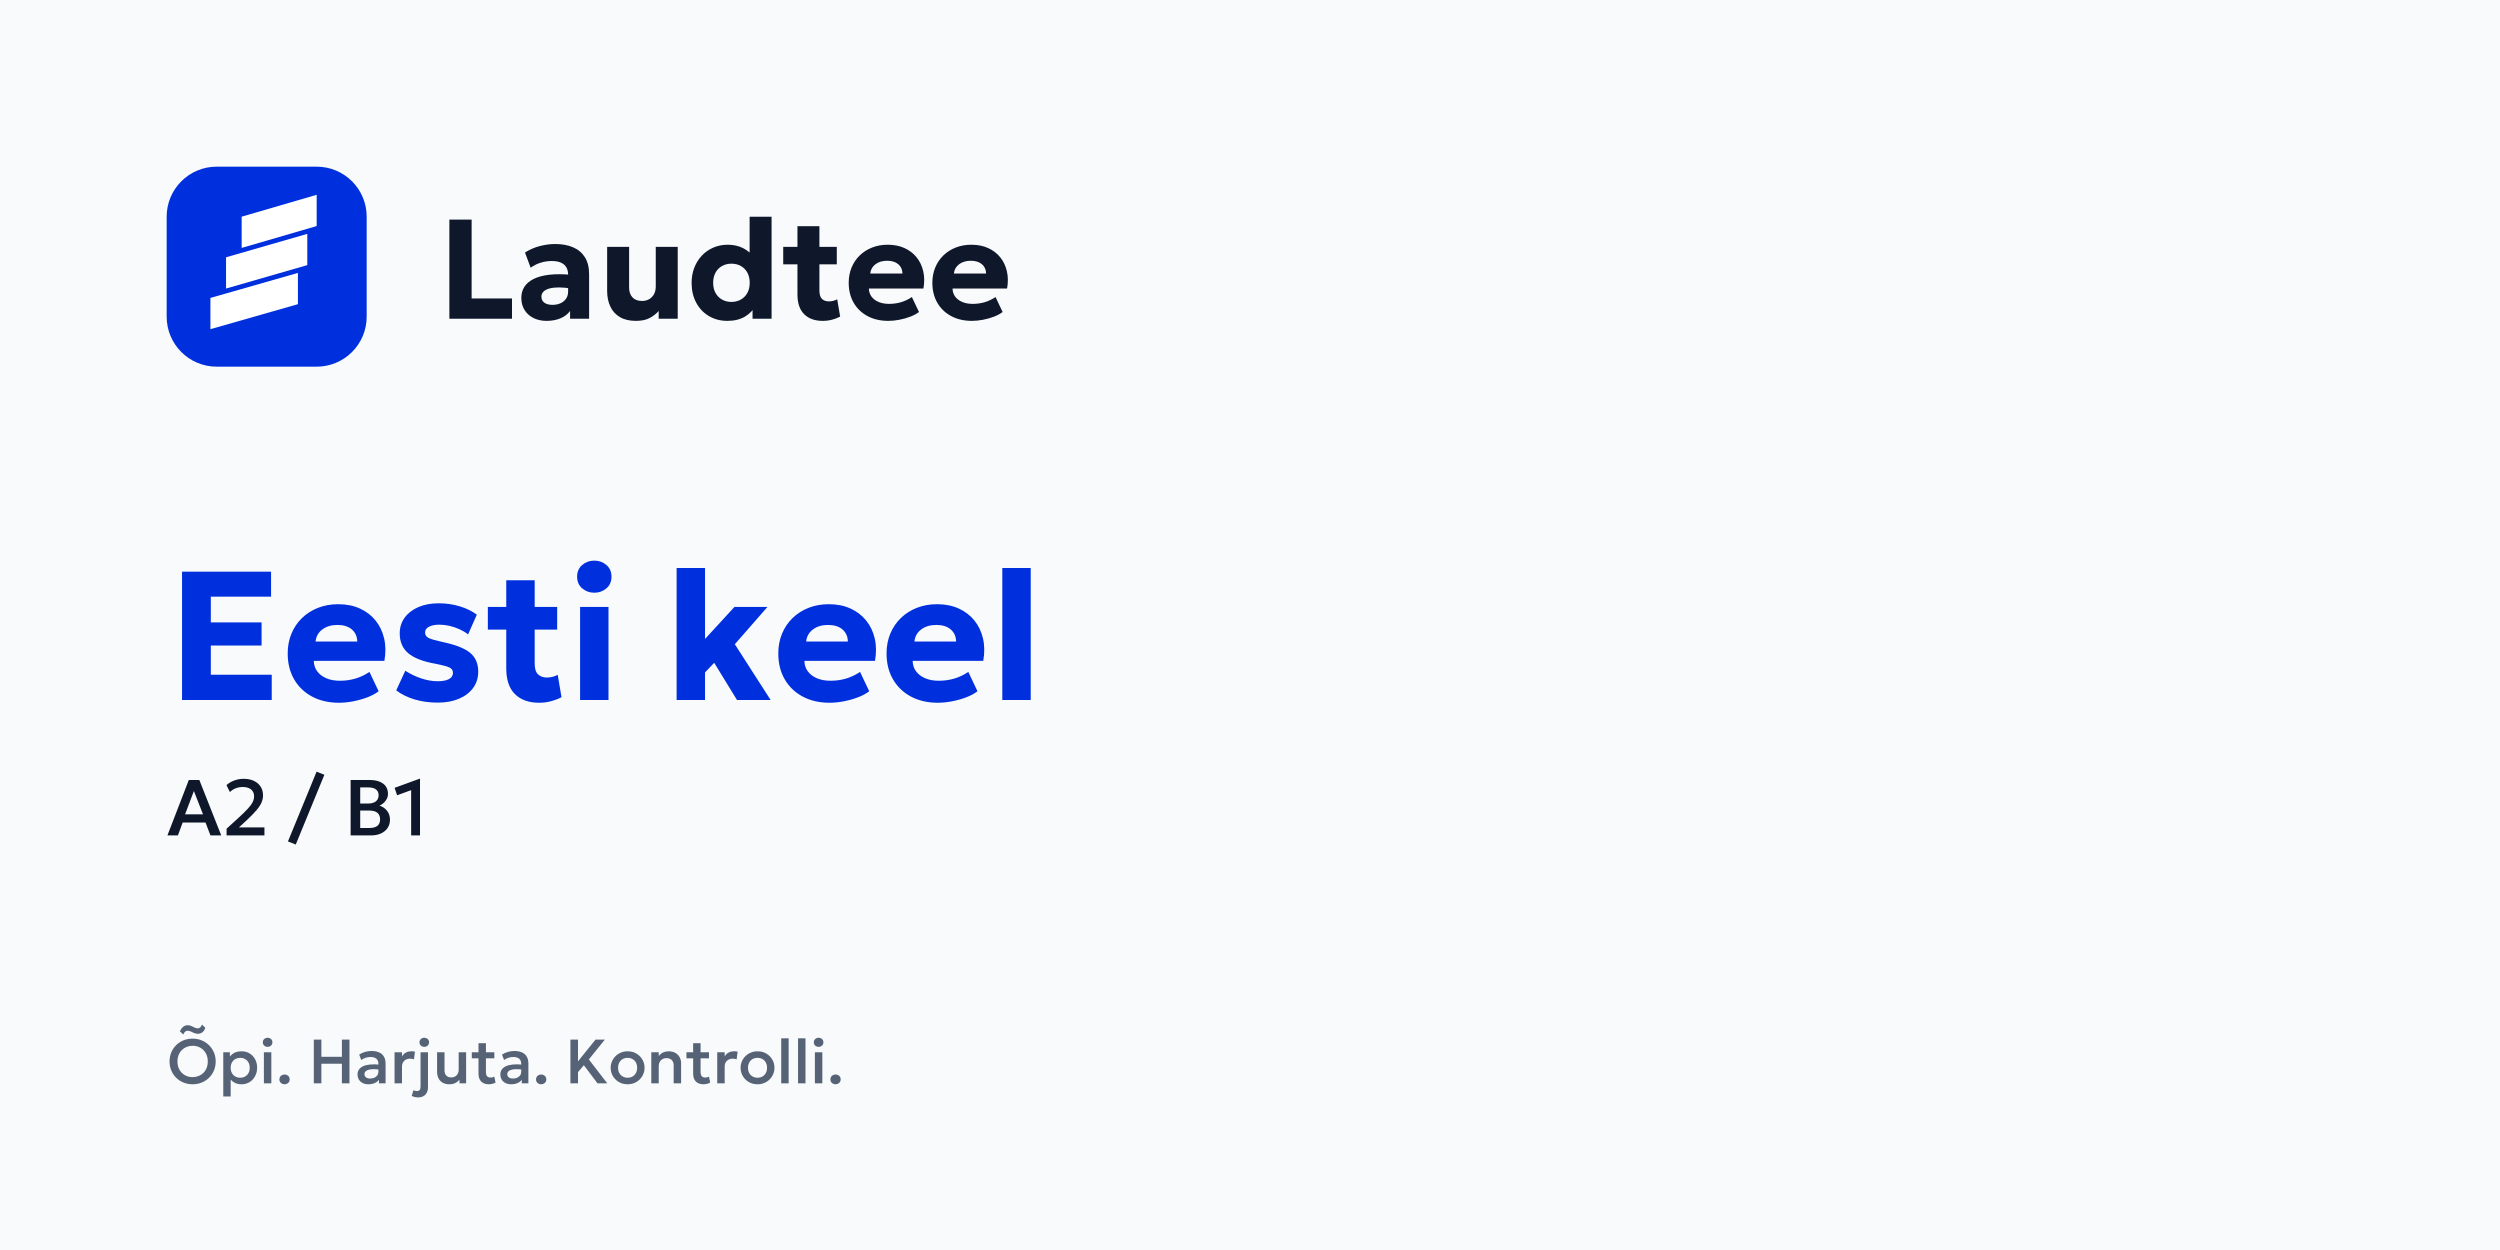
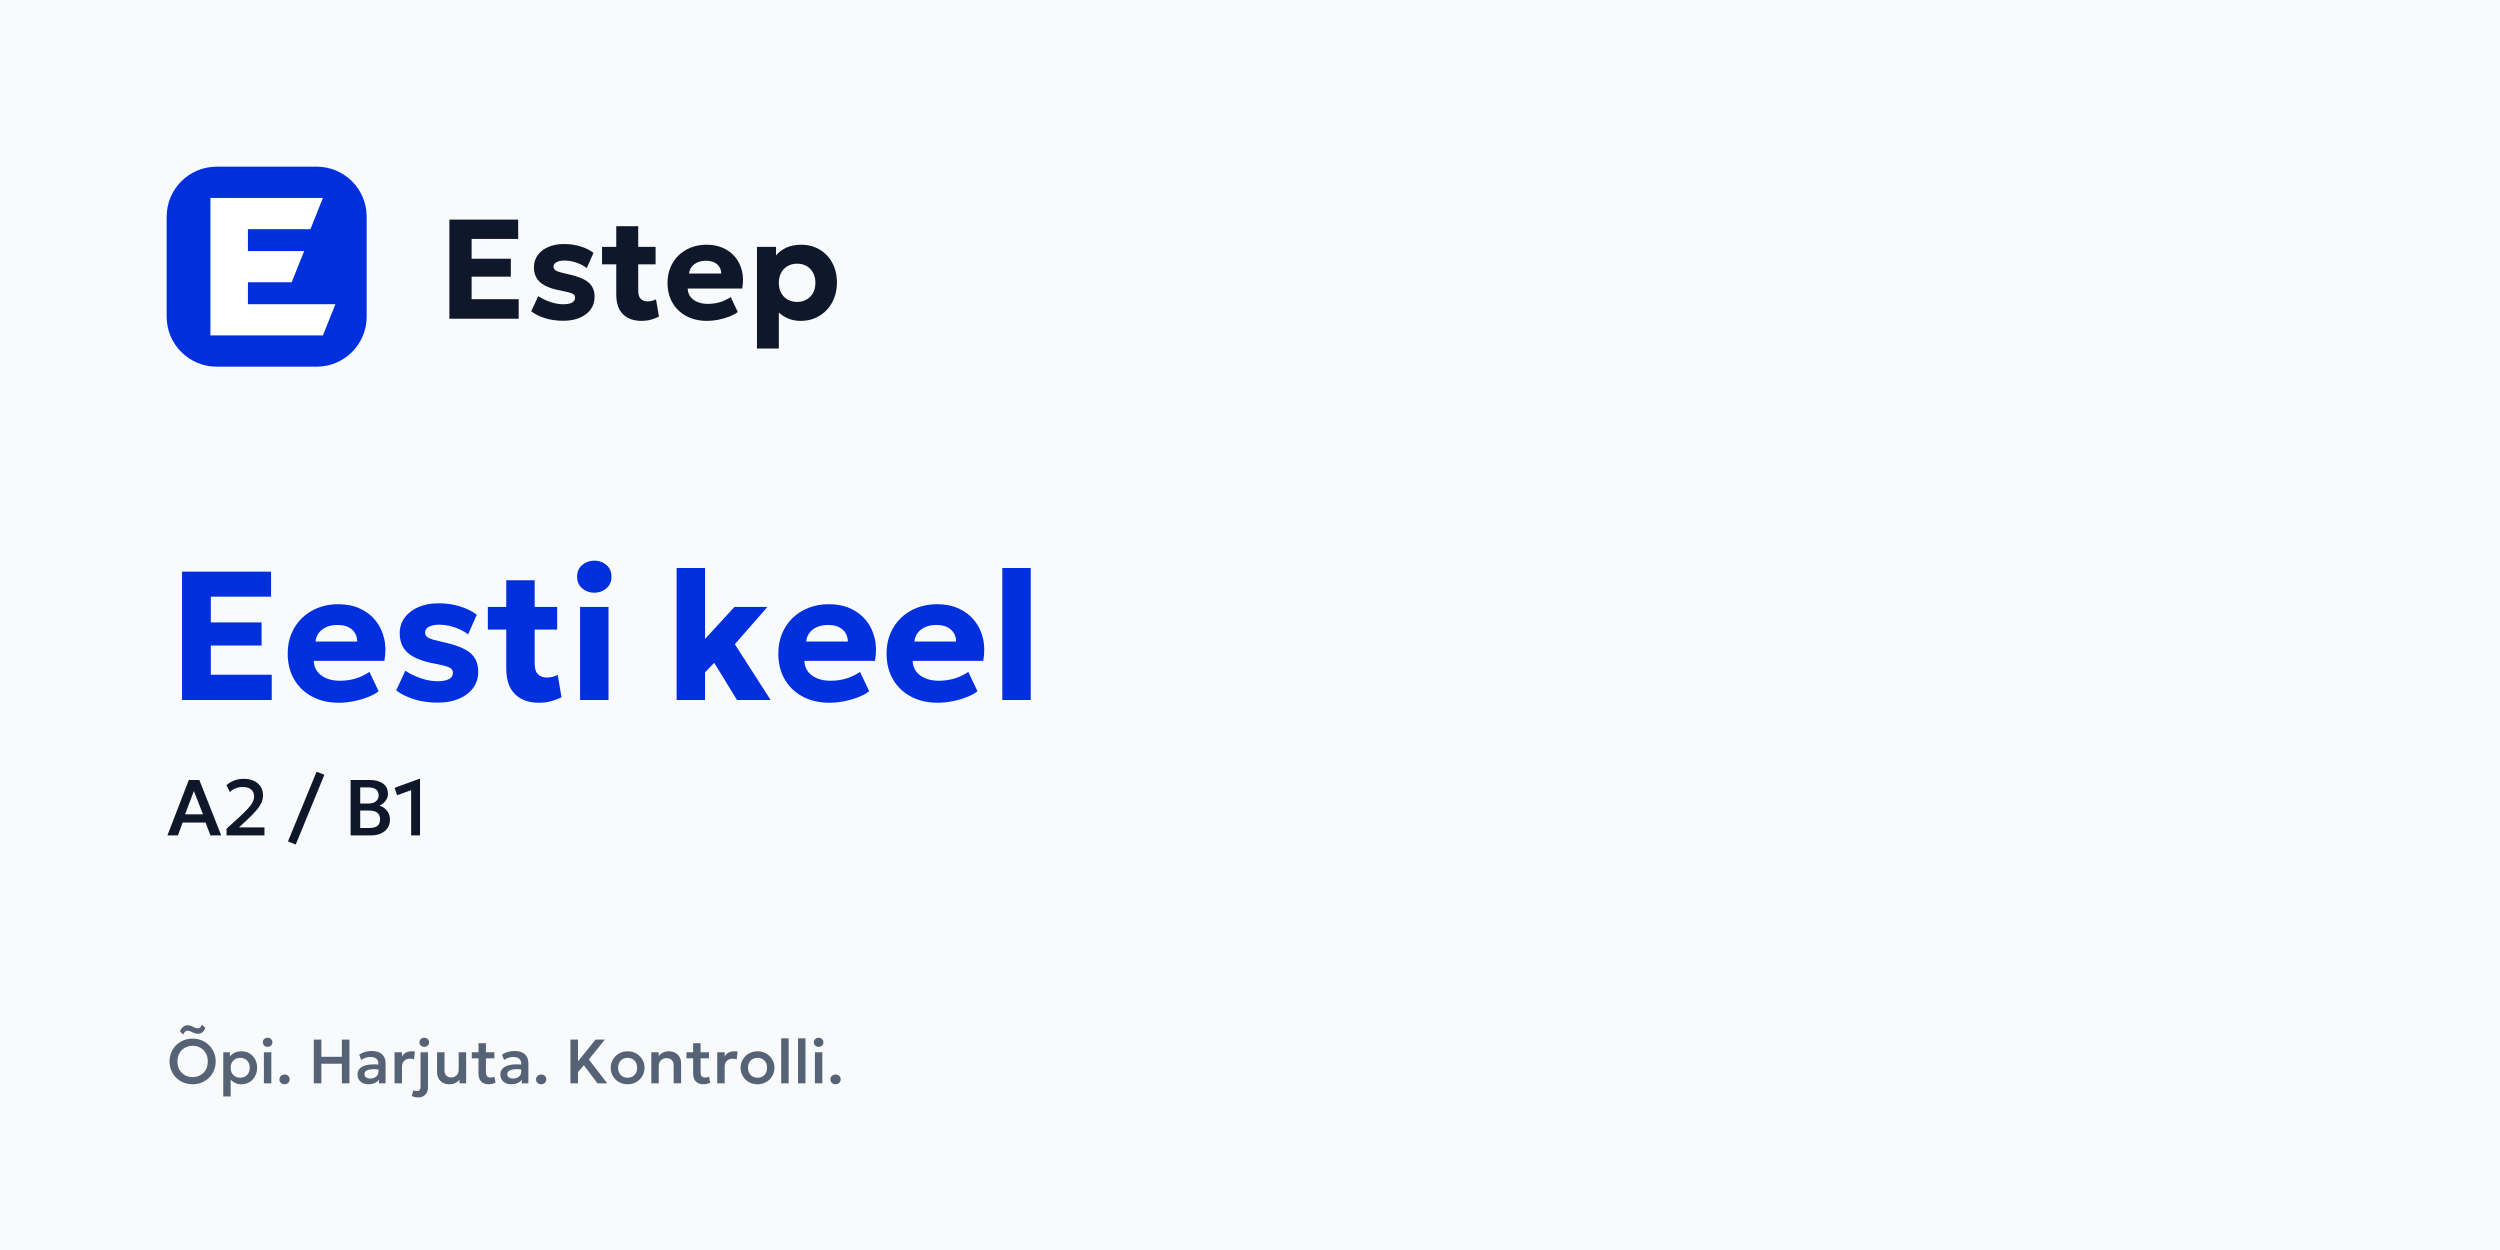
<svg xmlns="http://www.w3.org/2000/svg" viewBox="0 0 1200 600" width="1200" height="600">
  <rect width="1200" height="600" fill="#f8fafc" />
  <g transform="translate(80 80) scale(1.5)">
    <rect width="64" height="64" rx="16" fill="#0030de" />
    <g fill="#ffffff" transform="translate(0 0) scale(1)">
-       <path d="M14 42 42 34V44L14 52Z" />
-       <path d="M19 29 45 21.5V31.5L19 39Z" />
-       <path d="M24 16 48 9V19L24 26Z" />
+       <path d="M14 10L50 10L46 20L26 20L26 27L44 27L40 37L26 37L26 44L54 44L50 54L14 54Z" />
    </g>
  </g>
-   <path fill="#0f172a" transform="translate(210 153) scale(0.034 -0.034)" d="M167.688 0.0V1400.0H481.688V286.75H1051.688V0.0ZM1539.375 -30.0Q1437.812 -30.0 1357.312 9.219Q1276.812 48.438 1230.094 121.438Q1183.375 194.438 1183.375 296.125Q1183.375 383.188 1226.688 450.844Q1270.0 518.5 1357.75 562.219Q1445.5 605.938 1579.344 621.312Q1713.188 636.688 1894.25 619.875L1897.5 425.0Q1795.438 442.188 1715.469 442.25Q1635.5 442.312 1580.312 427.219Q1525.125 412.125 1496.188 383.062Q1467.25 354.0 1467.25 311.938Q1467.25 255.625 1509.625 225.938Q1552.0 196.25 1623.438 196.25Q1685.812 196.25 1735.562 218.344Q1785.312 240.438 1814.719 282.688Q1844.125 324.938 1844.125 385.75V623.375Q1844.125 680.438 1820.438 723.562Q1796.75 766.688 1745.969 790.844Q1695.188 815.0 1612.375 815.0Q1533.625 815.0 1456.219 791.312Q1378.812 767.625 1315.125 720.5L1234.938 934.625Q1333.312 997.312 1444.312 1026.156Q1555.312 1055.0 1661.125 1055.0Q1804.5 1055.0 1912.281 1009.531Q2020.062 964.062 2080.219 869.438Q2140.375 774.812 2140.375 627.5V0.0H1871.625V109.5Q1822.375 42.438 1735.875 6.219Q1649.375 -30.0 1539.375 -30.0ZM2802.062 -30.0Q2663.688 -30.0 2573.469 24.219Q2483.25 78.438 2439.156 173.594Q2395.062 268.75 2395.062 392.375V1015.0H2705.062V440.125Q2705.062 353.125 2752.188 302.188Q2799.312 251.25 2888.062 251.25Q2945.25 251.25 2988.969 276.844Q3032.688 302.438 3057.0 347.844Q3081.312 393.25 3081.312 453.25V1015.0H3391.312V0.0H3122.562V109.5Q3072.062 51.625 2996.156 10.812Q2920.25 -30.0 2802.062 -30.0ZM4092.562 -30.0Q3946.875 -30.0 3832.562 37.438Q3718.25 104.875 3652.781 226.031Q3587.312 347.188 3587.312 507.5Q3587.312 621.125 3624.719 718.781Q3662.125 816.438 3730.406 889.688Q3798.688 962.938 3892.156 1003.969Q3985.625 1045.0 4098.062 1045.0Q4218.062 1045.0 4312.781 997.625Q4407.5 950.25 4476.688 858.125L4406.438 787.375V1440.0H4716.438V0.0H4447.688V260.125L4490.438 190.125Q4445.0 92.938 4342.531 31.469Q4240.062 -30.0 4092.562 -30.0ZM4149.688 237.5Q4223.5 237.5 4281.969 270.5Q4340.438 303.5 4374.125 363.938Q4407.812 424.375 4407.812 507.5Q4407.812 590.625 4374.469 651.219Q4341.125 711.812 4282.656 744.656Q4224.188 777.5 4149.688 777.5Q4075.188 777.5 4016.719 744.656Q3958.25 711.812 3924.906 651.219Q3891.562 590.625 3891.562 507.5Q3891.562 424.375 3925.25 363.938Q3958.938 303.5 4017.406 270.5Q4075.875 237.5 4149.688 237.5ZM5438.188 -30.0Q5272.5 -30.0 5177.094 63.656Q5081.688 157.312 5081.688 344.25V1306.5H5391.688V1015.0H5637.062V768.0H5391.688V399.375Q5391.688 314.312 5428.344 279.656Q5465 245 5524.125 245.0Q5555.938 245.0 5586.406 252.656Q5616.875 260.312 5642.938 274.375L5684.438 30.625Q5638.562 5.438 5574.125 -12.281Q5509.688 -30.0 5438.188 -30.0ZM4880.812 768.0V1015.0H5111.812V768.0ZM6364.812 -30.0Q6197.625 -30.0 6071.625 37.281Q5945.625 104.562 5875.469 225.438Q5805.312 346.312 5805.312 507.625Q5805.312 625.188 5846.094 723.656Q5886.875 822.125 5961.094 894.031Q6035.312 965.938 6135.812 1005.469Q6236.312 1045.0 6356.438 1045.0Q6488.75 1045.0 6592.062 998.281Q6695.375 951.562 6763.156 867.844Q6830.938 784.125 6857.25 671.594Q6883.562 559.062 6860.188 426.75H6090.188Q6091.062 362.0 6126.719 313.344Q6162.375 264.688 6226.188 237.344Q6290 210 6374.688 210.0Q6464.062 210.0 6544.344 233.719Q6624.625 257.438 6697.188 306.375L6797.25 95.5Q6750.312 58.625 6676.938 30.25Q6603.562 1.875 6521.531 -14.062Q6439.5 -30.0 6364.812 -30.0ZM6109.312 638.0H6564.188Q6562.312 721.062 6505.062 769.906Q6447.812 818.75 6348.188 818.75Q6248.75 818.75 6183.406 769.906Q6118.062 721.062 6109.312 638.0ZM7545.812 -30.0Q7378.625 -30.0 7252.625 37.281Q7126.625 104.562 7056.469 225.438Q6986.312 346.312 6986.312 507.625Q6986.312 625.188 7027.094 723.656Q7067.875 822.125 7142.094 894.031Q7216.312 965.938 7316.812 1005.469Q7417.312 1045.0 7537.438 1045.0Q7669.75 1045.0 7773.062 998.281Q7876.375 951.562 7944.156 867.844Q8011.938 784.125 8038.25 671.594Q8064.562 559.062 8041.188 426.75H7271.188Q7272.062 362.0 7307.719 313.344Q7343.375 264.688 7407.188 237.344Q7471 210 7555.688 210.0Q7645.062 210.0 7725.344 233.719Q7805.625 257.438 7878.188 306.375L7978.25 95.5Q7931.312 58.625 7857.938 30.25Q7784.562 1.875 7702.531 -14.062Q7620.5 -30.0 7545.812 -30.0ZM7290.312 638.0H7745.188Q7743.312 721.062 7686.062 769.906Q7628.812 818.75 7529.188 818.75Q7429.75 818.75 7364.406 769.906Q7299.062 721.062 7290.312 638.0Z" />
+   <path fill="#0f172a" transform="translate(210 153) scale(0.034 -0.034)" d="M167.688 0.0V1400.0H1138.812V1127.0H481.688V846.875H1035.438V594.5H481.688V275.75H1146.188V0.0ZM1776.812 -28.625Q1638.062 -28.625 1522.312 6.562Q1406.562 41.75 1323.188 105.0L1422.312 319.25Q1503.062 266.312 1596.531 235.469Q1690.0 204.625 1774.688 204.625Q1855.625 204.625 1898.906 228.281Q1942.188 251.938 1942.188 296.125Q1942.188 336.312 1903.219 354.875Q1864.25 373.438 1751.688 395.25Q1548.625 431.0 1455.031 509.812Q1361.438 588.625 1361.438 726.75Q1361.438 825.0 1415.75 898.844Q1470.062 972.688 1565.625 1013.844Q1661.188 1055.0 1785.938 1055.0Q1907.625 1055.0 2016.156 1022.062Q2124.688 989.125 2202.438 930.75L2107.312 715.875Q2066.375 747.812 2013.969 771.625Q1961.562 795.438 1904.75 808.594Q1847.938 821.75 1794.312 821.75Q1723.875 821.75 1680.844 799.406Q1637.812 777.062 1637.812 736.875Q1637.812 696.438 1676.031 677.0Q1714.25 657.562 1824.812 633.5Q2037.875 589.375 2127.844 515.781Q2217.812 442.188 2217.812 309.625Q2217.812 207.5 2162.156 131.469Q2106.5 55.438 2007.312 13.406Q1908.125 -28.625 1776.812 -28.625ZM2880.188 -30.0Q2714.5 -30.0 2619.094 63.656Q2523.688 157.312 2523.688 344.25V1306.5H2833.688V1015.0H3079.062V768.0H2833.688V399.375Q2833.688 314.312 2870.344 279.656Q2907 245 2966.125 245.0Q2997.938 245.0 3028.406 252.656Q3058.875 260.312 3084.938 274.375L3126.438 30.625Q3080.562 5.438 3016.125 -12.281Q2951.688 -30.0 2880.188 -30.0ZM2322.812 768.0V1015.0H2553.812V768.0ZM3806.812 -30.0Q3639.625 -30.0 3513.625 37.281Q3387.625 104.562 3317.469 225.438Q3247.312 346.312 3247.312 507.625Q3247.312 625.188 3288.094 723.656Q3328.875 822.125 3403.094 894.031Q3477.312 965.938 3577.812 1005.469Q3678.312 1045.0 3798.438 1045.0Q3930.75 1045.0 4034.062 998.281Q4137.375 951.562 4205.156 867.844Q4272.938 784.125 4299.25 671.594Q4325.562 559.062 4302.188 426.75H3532.188Q3533.062 362.0 3568.719 313.344Q3604.375 264.688 3668.188 237.344Q3732 210 3816.688 210.0Q3906.062 210.0 3986.344 233.719Q4066.625 257.438 4139.188 306.375L4239.25 95.5Q4192.312 58.625 4118.938 30.25Q4045.562 1.875 3963.531 -14.062Q3881.5 -30.0 3806.812 -30.0ZM3551.312 638.0H4006.188Q4004.312 721.062 3947.062 769.906Q3889.812 818.75 3790.188 818.75Q3690.75 818.75 3625.406 769.906Q3560.062 721.062 3551.312 638.0ZM4510.062 -420.0V1015.0H4778.812V894.25Q4835.625 962.812 4924.781 1003.906Q5013.938 1045.0 5133.938 1045.0Q5279.625 1045.0 5393.938 977.562Q5508.25 910.125 5573.719 788.969Q5639.188 667.812 5639.188 507.5Q5639.188 393.875 5601.781 296.219Q5564.375 198.562 5496.094 125.312Q5427.812 52.062 5334.344 11.031Q5240.875 -30.0 5128.438 -30.0Q5033.875 -30.0 4956.406 0.938Q4878.938 31.875 4818.688 88.25V-420.0ZM5076.812 237.5Q5151.312 237.5 5209.781 270.5Q5268.25 303.5 5301.594 363.938Q5334.938 424.375 5334.938 507.5Q5334.938 590.625 5301.25 651.219Q5267.562 711.812 5209.094 744.656Q5150.625 777.5 5076.812 777.5Q5003.0 777.5 4944.531 744.656Q4886.062 711.812 4852.375 651.219Q4818.688 590.625 4818.688 507.5Q4818.688 424.375 4852.031 363.938Q4885.375 303.5 4943.844 270.5Q5002.312 237.5 5076.812 237.5Z" />
  <path fill="#0030de" transform="translate(80 336) scale(0.044 -0.044)" d="M167.688 0.0V1400.0H1138.812V1127.0H481.688V846.875H1035.438V594.5H481.688V275.75H1146.188V0.0ZM1879.812 -30.0Q1712.625 -30.0 1586.625 37.281Q1460.625 104.562 1390.469 225.438Q1320.312 346.312 1320.312 507.625Q1320.312 625.188 1361.094 723.656Q1401.875 822.125 1476.094 894.031Q1550.312 965.938 1650.812 1005.469Q1751.312 1045.0 1871.438 1045.0Q2003.75 1045.0 2107.062 998.281Q2210.375 951.562 2278.156 867.844Q2345.938 784.125 2372.25 671.594Q2398.562 559.062 2375.188 426.75H1605.188Q1606.062 362.0 1641.719 313.344Q1677.375 264.688 1741.188 237.344Q1805 210 1889.688 210.0Q1979.062 210.0 2059.344 233.719Q2139.625 257.438 2212.188 306.375L2312.25 95.5Q2265.312 58.625 2191.938 30.25Q2118.562 1.875 2036.531 -14.062Q1954.5 -30.0 1879.812 -30.0ZM1624.312 638.0H2079.188Q2077.312 721.062 2020.062 769.906Q1962.812 818.75 1863.188 818.75Q1763.75 818.75 1698.406 769.906Q1633.062 721.062 1624.312 638.0ZM2957.812 -28.625Q2819.062 -28.625 2703.312 6.562Q2587.562 41.75 2504.188 105.0L2603.312 319.25Q2684.062 266.312 2777.531 235.469Q2871.0 204.625 2955.688 204.625Q3036.625 204.625 3079.906 228.281Q3123.188 251.938 3123.188 296.125Q3123.188 336.312 3084.219 354.875Q3045.25 373.438 2932.688 395.25Q2729.625 431.0 2636.031 509.812Q2542.438 588.625 2542.438 726.75Q2542.438 825.0 2596.75 898.844Q2651.062 972.688 2746.625 1013.844Q2842.188 1055.0 2966.938 1055.0Q3088.625 1055.0 3197.156 1022.062Q3305.688 989.125 3383.438 930.75L3288.312 715.875Q3247.375 747.812 3194.969 771.625Q3142.562 795.438 3085.75 808.594Q3028.938 821.75 2975.312 821.75Q2904.875 821.75 2861.844 799.406Q2818.812 777.062 2818.812 736.875Q2818.812 696.438 2857.031 677.0Q2895.25 657.562 3005.812 633.5Q3218.875 589.375 3308.844 515.781Q3398.812 442.188 3398.812 309.625Q3398.812 207.5 3343.156 131.469Q3287.5 55.438 3188.312 13.406Q3089.125 -28.625 2957.812 -28.625ZM4061.188 -30.0Q3895.5 -30.0 3800.094 63.656Q3704.688 157.312 3704.688 344.25V1306.5H4014.688V1015.0H4260.062V768.0H4014.688V399.375Q4014.688 314.312 4051.344 279.656Q4088 245 4147.125 245.0Q4178.938 245.0 4209.406 252.656Q4239.875 260.312 4265.938 274.375L4307.438 30.625Q4261.562 5.438 4197.125 -12.281Q4132.688 -30.0 4061.188 -30.0ZM3503.812 768.0V1015.0H3734.812V768.0ZM4510.062 0.0V1015.0H4820.062V0.0ZM4665.062 1170.25Q4588.938 1170.25 4533.25 1217.688Q4477.562 1265.125 4477.562 1345.375Q4477.562 1425.625 4533.25 1473.062Q4588.938 1520.5 4665.062 1520.5Q4741.188 1520.5 4796.875 1473.062Q4852.562 1425.625 4852.562 1345.375Q4852.562 1265.125 4796.875 1217.688Q4741.188 1170.25 4665.062 1170.25ZM5563.062 0.0V1440.0H5873.062V665.875L6193.812 1015.0H6553.812L6198.062 608.5L6588.688 0.0H6221.812L5973.062 405.875L5873.062 301.0V0.0ZM7231.812 -30.0Q7064.625 -30.0 6938.625 37.281Q6812.625 104.562 6742.469 225.438Q6672.312 346.312 6672.312 507.625Q6672.312 625.188 6713.094 723.656Q6753.875 822.125 6828.094 894.031Q6902.312 965.938 7002.812 1005.469Q7103.312 1045.0 7223.438 1045.0Q7355.75 1045.0 7459.062 998.281Q7562.375 951.562 7630.156 867.844Q7697.938 784.125 7724.25 671.594Q7750.562 559.062 7727.188 426.75H6957.188Q6958.062 362.0 6993.719 313.344Q7029.375 264.688 7093.188 237.344Q7157 210 7241.688 210.0Q7331.062 210.0 7411.344 233.719Q7491.625 257.438 7564.188 306.375L7664.25 95.5Q7617.312 58.625 7543.938 30.25Q7470.562 1.875 7388.531 -14.062Q7306.5 -30.0 7231.812 -30.0ZM6976.312 638.0H7431.188Q7429.312 721.062 7372.062 769.906Q7314.812 818.75 7215.188 818.75Q7115.75 818.75 7050.406 769.906Q6985.062 721.062 6976.312 638.0ZM8412.812 -30.0Q8245.625 -30.0 8119.625 37.281Q7993.625 104.562 7923.469 225.438Q7853.312 346.312 7853.312 507.625Q7853.312 625.188 7894.094 723.656Q7934.875 822.125 8009.094 894.031Q8083.312 965.938 8183.812 1005.469Q8284.312 1045.0 8404.438 1045.0Q8536.75 1045.0 8640.062 998.281Q8743.375 951.562 8811.156 867.844Q8878.938 784.125 8905.25 671.594Q8931.562 559.062 8908.188 426.75H8138.188Q8139.062 362.0 8174.719 313.344Q8210.375 264.688 8274.188 237.344Q8338 210 8422.688 210.0Q8512.062 210.0 8592.344 233.719Q8672.625 257.438 8745.188 306.375L8845.25 95.5Q8798.312 58.625 8724.938 30.25Q8651.562 1.875 8569.531 -14.062Q8487.5 -30.0 8412.812 -30.0ZM8157.312 638.0H8612.188Q8610.312 721.062 8553.062 769.906Q8495.812 818.75 8396.188 818.75Q8296.75 818.75 8231.406 769.906Q8166.062 721.062 8157.312 638.0ZM9116.062 0.0V1440.0H9426.062V0.0Z" />
  <path fill="#0f172a" transform="translate(80 401) scale(0.019 -0.019)" d="M18.938 0.0 559.312 1400.0H825.562L1378.562 0.0H1105.938L981.812 325.375H403.688L284.062 0.0ZM464.938 532.25H918.562L687.562 1121.25ZM1513.5 0.0V169.375L1815.375 445.125Q1958.375 575.938 2044.781 668.844Q2131.188 761.75 2169.781 836.594Q2208.375 911.438 2208.375 987.5Q2208.375 1098.688 2132.781 1160.906Q2057.188 1223.125 1921.25 1223.125Q1829.125 1223.125 1744.156 1190.531Q1659.188 1157.938 1597.75 1094.75L1511.0 1270.875Q1597.812 1348.25 1710.906 1389.125Q1824 1430 1946.875 1430.0Q2093.562 1430.0 2203.344 1378.156Q2313.125 1326.312 2373.75 1232.375Q2434.375 1138.438 2434.375 1012.25Q2434.375 925.562 2400.031 839.875Q2365.688 754.188 2277.688 647.25Q2189.688 540.312 2029 390L1827.125 203.375H2470.125V0.0ZM3261.25 -230.0 3064.125 -152.375 3787.25 1610.0 3984.375 1532.375ZM4647.438 0.0V1400.0H5138.062Q5341.5 1400.0 5466.031 1310.5Q5590.562 1221.0 5590.562 1046.25Q5590.562 980.312 5559.969 921.656Q5529.375 863.0 5480.5 818.719Q5431.625 774.438 5377.062 752.625Q5491.438 716.812 5566.5 623.875Q5641.562 530.938 5641.562 396.125Q5641.562 279.188 5582.812 190.031Q5524.062 100.875 5415.656 50.438Q5307.25 0.0 5158.688 0.0ZM4889.438 187.625H5119.312Q5256.75 187.625 5324.219 241.844Q5391.688 296.062 5391.688 406.125Q5391.688 513.75 5324.281 570.875Q5256.875 628.0 5117.938 628.0H4889.438ZM4889.438 806.0H5101.812Q5178.75 806.0 5235.438 831.0Q5292.125 856.0 5323.406 903.094Q5354.688 950.188 5354.688 1016.25Q5354.688 1111.312 5288.125 1161.844Q5221.562 1212.375 5098.062 1212.375H4889.438ZM6176.25 0.0V1143.625L5821.625 1014.125L5758.375 1201.875L6383.25 1430.0H6400.25V0.0Z" />
  <path fill="#566376" transform="translate(80 520) scale(0.015 -0.015)" d="M830.562 -30Q672.188 -30 537.281 25.5Q402.375 81 302.562 180.0Q202.75 279 147.531 412.0Q92.312 545 92.312 700Q92.312 856 147.531 989.0Q202.75 1122 302.562 1221.0Q402.375 1320 537.281 1375.0Q672.188 1430 830.562 1430Q988.375 1430 1122.781 1374.0Q1257.188 1318 1357.281 1218.0Q1457.375 1118 1513.094 985.5Q1568.812 853 1568.812 700Q1568.812 545 1513.094 412.0Q1457.375 279 1357.281 180.0Q1257.188 81 1122.781 25.5Q988.375 -30 830.562 -30ZM830.562 198.375Q933.375 198.375 1021.719 233.844Q1110.062 269.312 1176.0 335.281Q1241.938 401.25 1278.875 493.812Q1315.812 586.375 1315.812 700Q1315.812 851.875 1251.594 964.625Q1187.375 1077.375 1077.438 1139.5Q967.5 1201.625 830.562 1201.625Q727.75 1201.625 639.406 1166.156Q551.062 1130.688 485.125 1064.719Q419.188 998.75 382.25 906.469Q345.312 814.188 345.312 700Q345.312 548.125 409.531 435.375Q473.75 322.625 583.688 260.5Q693.625 198.375 830.562 198.375ZM533.312 1563.125 424.938 1661.375Q463.5 1755.438 526.594 1807.406Q589.688 1859.375 671.812 1859.375Q735.812 1859.375 790.594 1834.438Q845.375 1809.5 895.281 1784.562Q945.188 1759.625 994.562 1759.625Q1039.875 1759.625 1073.562 1789.75Q1107.25 1819.875 1128.688 1879.125L1236.188 1778.875Q1209.312 1685.125 1145.531 1635.438Q1081.75 1585.75 998.688 1585.75Q934.812 1585.75 878.344 1610.188Q821.875 1634.625 770.438 1659.062Q719.0 1683.5 670.938 1683.5Q626.312 1683.5 591.531 1654.344Q556.75 1625.188 533.312 1563.125ZM1811.312 -420.0V995.0H2023.062V859.25Q2082.125 933.062 2173.406 979.031Q2264.688 1025.0 2396.688 1025.0Q2542.125 1025.0 2654.688 956.812Q2767.25 888.625 2831.094 769.344Q2894.938 650.062 2894.938 497.5Q2894.938 387.375 2858.406 291.594Q2821.875 195.812 2754.969 123.562Q2688.062 51.312 2596.219 10.656Q2504.375 -30.0 2393.188 -30.0Q2281.375 -30.0 2195.531 9.688Q2109.688 49.375 2048.438 117.25V-420.0ZM2353.062 179.5Q2441.562 179.5 2510.406 218.5Q2579.25 257.5 2618.469 328.688Q2657.688 399.875 2657.688 497.5Q2657.688 595.125 2618.25 666.594Q2578.812 738.062 2509.969 776.781Q2441.125 815.5 2353.062 815.5Q2265.0 815.5 2196.156 776.781Q2127.312 738.062 2087.875 666.594Q2048.438 595.125 2048.438 497.5Q2048.438 399.875 2087.656 328.688Q2126.875 257.5 2195.719 218.5Q2264.562 179.5 2353.062 179.5ZM3111.312 0.0V995.0H3349.312V0.0ZM3230.312 1167.25Q3167.688 1167.25 3122.25 1207.438Q3076.812 1247.625 3076.812 1312.875Q3076.812 1378.125 3122.25 1418.312Q3167.688 1458.5 3230.312 1458.5Q3292.938 1458.5 3338.375 1418.312Q3383.812 1378.125 3383.812 1312.875Q3383.812 1247.625 3338.375 1207.438Q3292.938 1167.25 3230.312 1167.25ZM3771.875 -30.0Q3704.875 -30.0 3656.25 12.625Q3607.625 55.25 3607.625 125.625Q3607.625 173.125 3629.781 208.219Q3651.938 243.312 3689.406 262.719Q3726.875 282.125 3771.875 282.125Q3839.875 282.125 3888.0 239.5Q3936.125 196.875 3936.125 125.625Q3936.125 78.562 3913.75 43.469Q3891.375 8.375 3854.125 -10.812Q3816.875 -30.0 3771.875 -30.0ZM4708.438 0.0V1400.0H4950.438V849.75H5607.438V1400.0H5849.438V0.0H5607.438V628.0H4950.438V0.0ZM6455.875 -30.0Q6353.062 -30.0 6274.562 8.594Q6196.062 47.188 6151.969 118.188Q6107.875 189.188 6107.875 286.625Q6107.875 368.938 6149.438 434.719Q6191.0 500.5 6277.75 543.594Q6364.5 586.688 6500.219 601.562Q6635.938 616.438 6824.25 597.375L6828.5 437.0Q6699.188 455.938 6604.844 453.25Q6510.5 450.562 6449.562 430.594Q6388.625 410.625 6358.938 376.312Q6329.25 342.0 6329.25 296.688Q6329.25 228.125 6379.125 190.688Q6429.0 153.25 6515.188 153.25Q6589.062 153.25 6647.812 180.219Q6706.562 207.188 6741.094 256.438Q6775.625 305.688 6775.625 372.75V630.875Q6775.625 695.188 6748.188 742.812Q6720.75 790.438 6665.344 816.719Q6609.938 843.0 6524.875 843.0Q6447.125 843.0 6370.594 819.562Q6294.062 796.125 6226.625 746.5L6160.688 919.125Q6254.562 981.562 6357.562 1008.281Q6460.562 1035.0 6556.625 1035.0Q6695.5 1035.0 6795.906 991.156Q6896.312 947.312 6950.594 858.188Q7004.875 769.062 7004.875 633.5V0.0H6793.125V115.5Q6742.875 45.188 6654.375 7.594Q6565.875 -30.0 6455.875 -30.0ZM7292.312 0.0V995.0H7530.312V861.125Q7584.5 951.25 7663.688 988.562Q7742.875 1025.875 7834.25 1025.875Q7865.062 1025.875 7892.125 1022.781Q7919.188 1019.688 7944.625 1014.125L7913.688 768.375Q7883.438 778.312 7851.062 783.719Q7818.688 789.125 7786.812 789.125Q7675.062 789.125 7602.688 721.531Q7530.312 653.938 7530.312 535.25V0.0ZM8053.812 -450.0Q7986.062 -450.0 7936.281 -437.5Q7886.5 -425.0 7842.062 -401.688L7895.812 -220.375Q7920.688 -232.812 7945.688 -240.156Q7970.688 -247.5 8005.438 -247.5Q8069.938 -247.5 8097.125 -211.281Q8124.312 -175.062 8124.312 -104.0V995.0H8362.312V-124.875Q8362.312 -223.812 8324.094 -296.781Q8285.875 -369.75 8216.5 -409.875Q8147.125 -450.0 8053.812 -450.0ZM8243.312 1167.25Q8180.688 1167.25 8135.25 1207.438Q8089.812 1247.625 8089.812 1312.875Q8089.812 1378.125 8135.25 1418.312Q8180.688 1458.5 8243.312 1458.5Q8305.938 1458.5 8351.375 1418.312Q8396.812 1378.125 8396.812 1312.875Q8396.812 1247.625 8351.375 1207.438Q8305.938 1167.25 8243.312 1167.25ZM9048.312 -30.0Q8914.438 -30.0 8826.844 23.594Q8739.25 77.188 8696.281 166.469Q8653.312 255.75 8653.312 363.875V995.0H8891.312V406.625Q8891.312 307.625 8948.938 247.938Q9006.562 188.25 9110.312 188.25Q9177.25 188.25 9230.344 218.719Q9283.438 249.188 9314.0 303.719Q9344.562 358.25 9344.562 430.25V995.0H9582.562V0.0H9370.812V115.5Q9314.312 48.125 9235.281 9.062Q9156.25 -30.0 9048.312 -30.0ZM10304.938 -30.0Q10155.5 -30.0 10066.969 55.781Q9978.438 141.562 9978.438 317.25V1284.5H10216.438V995.0H10485.312V800.0H10216.438V366.875Q10216.438 266.562 10255.219 225.781Q10294 185 10363.625 185.0Q10397.688 185.0 10428.531 192.781Q10459.375 200.562 10484.688 213.875L10524.188 23.125Q10480.812 0.188 10423.625 -14.906Q10366.438 -30.0 10304.938 -30.0ZM9764.062 800.0V995.0H10007.062V800.0ZM11025.875 -30.0Q10923.062 -30.0 10844.562 8.594Q10766.062 47.188 10721.969 118.188Q10677.875 189.188 10677.875 286.625Q10677.875 368.938 10719.438 434.719Q10761.0 500.5 10847.75 543.594Q10934.5 586.688 11070.219 601.562Q11205.938 616.438 11394.25 597.375L11398.5 437.0Q11269.188 455.938 11174.844 453.25Q11080.5 450.562 11019.562 430.594Q10958.625 410.625 10928.938 376.312Q10899.25 342.0 10899.25 296.688Q10899.25 228.125 10949.125 190.688Q10999.0 153.25 11085.188 153.25Q11159.062 153.25 11217.812 180.219Q11276.562 207.188 11311.094 256.438Q11345.625 305.688 11345.625 372.75V630.875Q11345.625 695.188 11318.188 742.812Q11290.75 790.438 11235.344 816.719Q11179.938 843.0 11094.875 843.0Q11017.125 843.0 10940.594 819.562Q10864.062 796.125 10796.625 746.5L10730.688 919.125Q10824.562 981.562 10927.562 1008.281Q11030.562 1035.0 11126.625 1035.0Q11265.5 1035.0 11365.906 991.156Q11466.312 947.312 11520.594 858.188Q11574.875 769.062 11574.875 633.5V0.0H11363.125V115.5Q11312.875 45.188 11224.375 7.594Q11135.875 -30.0 11025.875 -30.0ZM11983.875 -30.0Q11916.875 -30.0 11868.25 12.625Q11819.625 55.25 11819.625 125.625Q11819.625 173.125 11841.781 208.219Q11863.938 243.312 11901.406 262.719Q11938.875 282.125 11983.875 282.125Q12051.875 282.125 12100.0 239.5Q12148.125 196.875 12148.125 125.625Q12148.125 78.562 12125.75 43.469Q12103.375 8.375 12066.125 -10.812Q12028.875 -30.0 11983.875 -30.0ZM12920.438 0.0V1400.0H13162.438V703.125L13723.688 1400.0H14022.688L13509.688 764.625L14098.438 0.0H13786.312L13350.562 579.875L13162.438 358.125V0.0ZM14750.487 -30.0Q14592.75 -30.0 14470.375 41.906Q14348.0 113.812 14278.281 233.779Q14208.562 353.746 14208.562 497.5Q14208.562 603.25 14248.531 698.594Q14288.5 793.938 14361.375 867.281Q14434.25 940.625 14533.25 982.812Q14632.25 1025.0 14750.637 1025.0Q14908.125 1025.0 15030.5 953.094Q15152.875 881.188 15222.594 761.221Q15292.312 641.254 15292.312 497.5Q15292.312 391.75 15252.344 296.406Q15212.375 201.062 15139.781 127.719Q15067.188 54.375 14968.125 12.188Q14869.062 -30.0 14750.487 -30.0ZM14750.438 179.5Q14838.5 179.5 14907.344 218.5Q14976.188 257.5 15015.625 328.787Q15055.062 400.074 15055.062 497.5Q15055.062 595.125 15015.875 666.609Q14976.688 738.092 14907.812 776.796Q14838.938 815.5 14750.438 815.5Q14661.938 815.5 14593.062 776.796Q14524.188 738.092 14485.0 666.609Q14445.812 595.125 14445.812 497.5Q14445.812 399.875 14485.25 328.688Q14524.688 257.5 14593.531 218.5Q14662.375 179.5 14750.438 179.5ZM15508.312 0.0V995.0H15746.312V872.0Q15807.062 952.75 15888.594 988.875Q15970.125 1025.0 16057.938 1025.0Q16195 1025 16284.594 970.375Q16374.188 915.75 16418.0 830.344Q16461.812 744.938 16461.812 653.0V0.0H16223.812V578.75Q16223.812 682.562 16162.531 744.656Q16101.25 806.75 15991.562 806.75Q15920.438 806.75 15865.031 775.188Q15809.625 743.625 15777.969 686.688Q15746.312 629.75 15746.312 555.125V0.0ZM17173.938 -30.0Q17024.5 -30.0 16935.969 55.781Q16847.438 141.562 16847.438 317.25V1284.5H17085.438V995.0H17354.312V800.0H17085.438V366.875Q17085.438 266.562 17124.219 225.781Q17163 185 17232.625 185.0Q17266.688 185.0 17297.531 192.781Q17328.375 200.562 17353.688 213.875L17393.188 23.125Q17349.812 0.188 17292.625 -14.906Q17235.438 -30.0 17173.938 -30.0ZM16633.062 800.0V995.0H16876.062V800.0ZM17618.312 0.0V995.0H17856.312V861.125Q17910.5 951.25 17989.688 988.562Q18068.875 1025.875 18160.25 1025.875Q18191.062 1025.875 18218.125 1022.781Q18245.188 1019.688 18270.625 1014.125L18239.688 768.375Q18209.438 778.312 18177.062 783.719Q18144.688 789.125 18112.812 789.125Q18001.062 789.125 17928.688 721.531Q17856.312 653.938 17856.312 535.25V0.0ZM18907.487 -30.0Q18749.75 -30.0 18627.375 41.906Q18505.0 113.812 18435.281 233.779Q18365.562 353.746 18365.562 497.5Q18365.562 603.25 18405.531 698.594Q18445.5 793.938 18518.375 867.281Q18591.25 940.625 18690.25 982.812Q18789.25 1025.0 18907.637 1025.0Q19065.125 1025.0 19187.5 953.094Q19309.875 881.188 19379.594 761.221Q19449.312 641.254 19449.312 497.5Q19449.312 391.75 19409.344 296.406Q19369.375 201.062 19296.781 127.719Q19224.188 54.375 19125.125 12.188Q19026.062 -30.0 18907.487 -30.0ZM18907.438 179.5Q18995.5 179.5 19064.344 218.5Q19133.188 257.5 19172.625 328.787Q19212.062 400.074 19212.062 497.5Q19212.062 595.125 19172.875 666.609Q19133.688 738.092 19064.812 776.796Q18995.938 815.5 18907.438 815.5Q18818.938 815.5 18750.062 776.796Q18681.188 738.092 18642.0 666.609Q18602.812 595.125 18602.812 497.5Q18602.812 399.875 18642.25 328.688Q18681.688 257.5 18750.531 218.5Q18819.375 179.5 18907.438 179.5ZM19665.312 0.0V1440.0H19903.312V0.0ZM20204.312 0.0V1440.0H20442.312V0.0ZM20743.312 0.0V995.0H20981.312V0.0ZM20862.312 1167.25Q20799.688 1167.25 20754.25 1207.438Q20708.812 1247.625 20708.812 1312.875Q20708.812 1378.125 20754.25 1418.312Q20799.688 1458.5 20862.312 1458.5Q20924.938 1458.5 20970.375 1418.312Q21015.812 1378.125 21015.812 1312.875Q21015.812 1247.625 20970.375 1207.438Q20924.938 1167.25 20862.312 1167.25ZM21403.875 -30.0Q21336.875 -30.0 21288.25 12.625Q21239.625 55.25 21239.625 125.625Q21239.625 173.125 21261.781 208.219Q21283.938 243.312 21321.406 262.719Q21358.875 282.125 21403.875 282.125Q21471.875 282.125 21520.0 239.5Q21568.125 196.875 21568.125 125.625Q21568.125 78.562 21545.75 43.469Q21523.375 8.375 21486.125 -10.812Q21448.875 -30.0 21403.875 -30.0Z" />
</svg>
